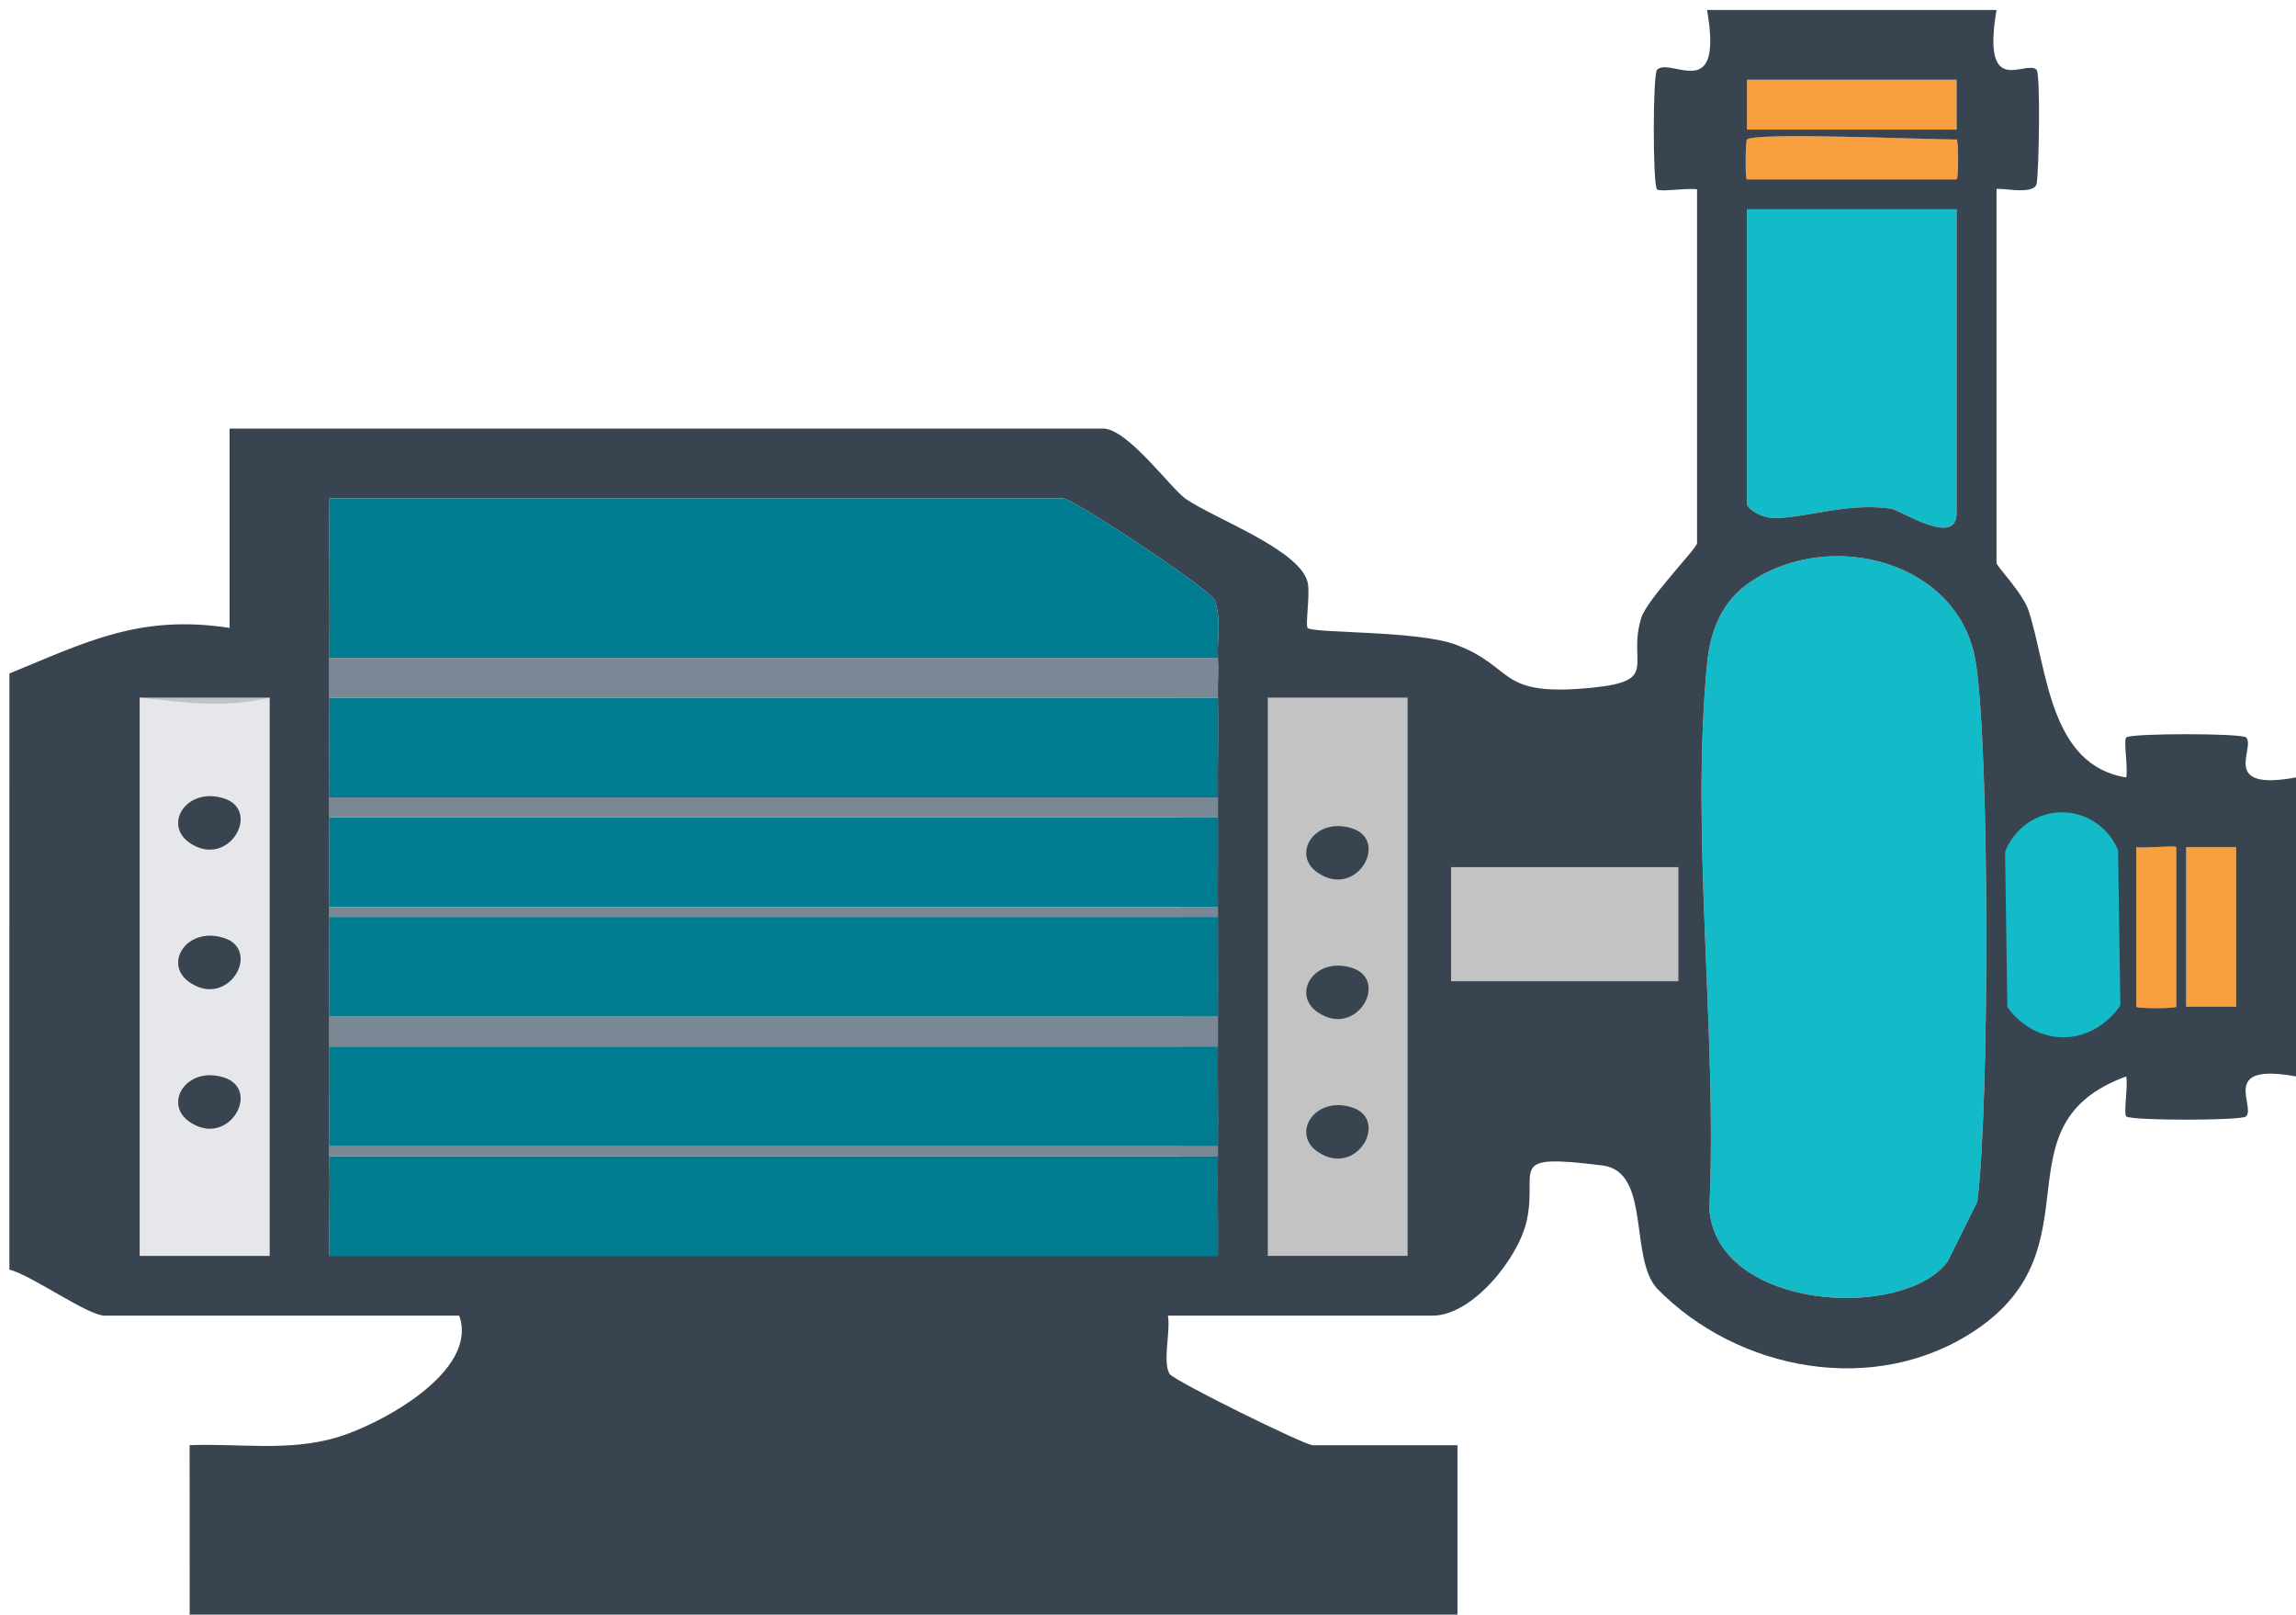
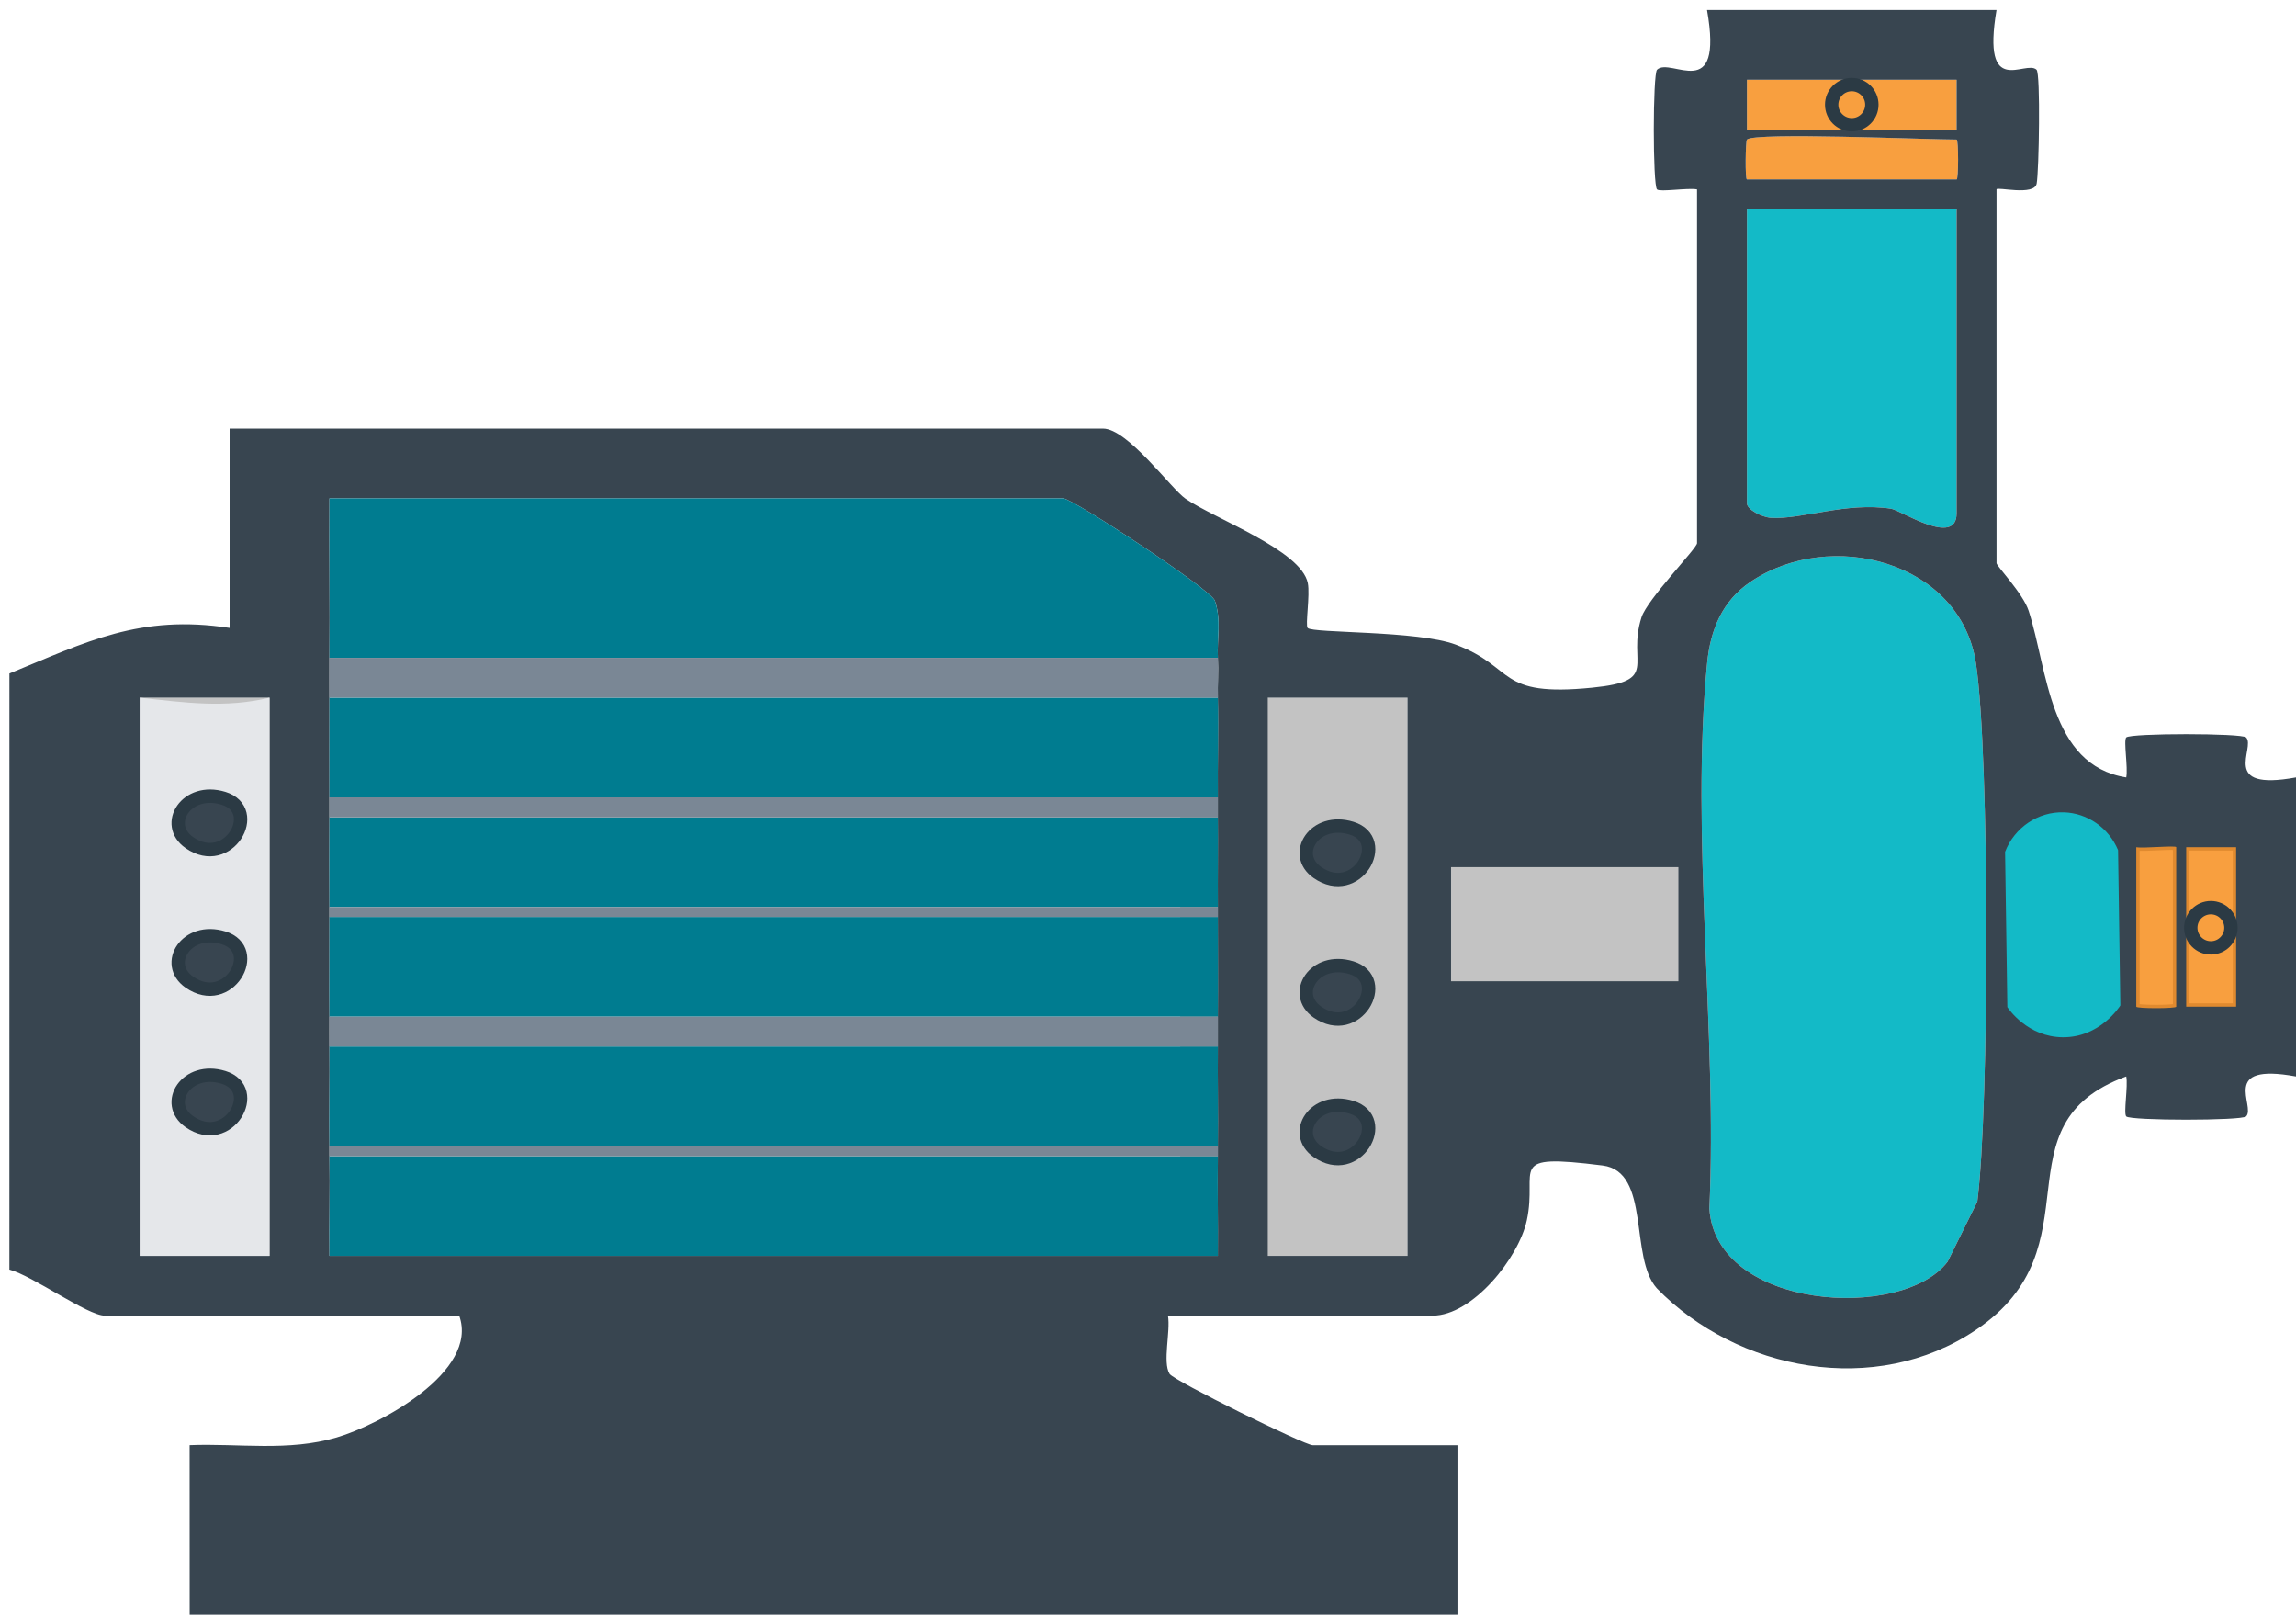
<svg xmlns="http://www.w3.org/2000/svg" id="Layer_1" data-name="Layer 1" viewBox="0 0 171.75 120.75">
  <defs>
    <style>
      .cls-1 {
        fill: #13bac7;
      }

      .cls-2 {
        fill: #007c90;
      }

      .cls-3 {
        fill: #c3c3c3;
      }

      .cls-4 {
        fill: #e5e7ea;
      }

      .cls-5 {
        fill: none;
      }

      .cls-6 {
        fill: #384550;
      }

      .cls-7 {
        fill: #f89f3f;
      }

      .cls-8 {
        fill: #7a8795;
      }

      .cls-9 {
        fill: none;
      }
+ 
+       /* Non-scaling stroke for lines/edges */
+       .ns {
+         vector-effect: non-scaling-stroke;
+       }
+ 
+       /* Detail preservation for tiny features */
+       .detail {
+         vector-effect: non-scaling-stroke;
+         stroke: #2b3a44;
+         stroke-width: 1;
+       }
    </style>
  </defs>
  <path class="cls-4" d="M105.29,52.176v41.741c-3.723-.559-6.729-.56-10.454,0v-41.741M98.543,65.245c2.922,2.041,5.455-2.418,2.558-3.31-2.771-.852-4.509,1.946-2.558,3.31ZM98.543,75.68c2.922,2.041,5.455-2.418,2.558-3.31-2.771-.852-4.509,1.946-2.558,3.31ZM98.543,86.115c2.922,2.041,5.455-2.418,2.558-3.31-2.771-.852-4.509,1.946-2.558,3.31Z" />
  <path class="cls-4" d="M124.332,64.847h-14.935c-1.625,0-1.625,7.454,0,7.454h14.935c1.625,0,1.625-7.454,0-7.454Z" />
-   <rect id="suction" class="cls-7" x="163.536" y="63.356" width="3.734" height="11.926" />
-   <path class="cls-7" d="M159.802,63.356v11.926c0,.149,2.987.149,2.987,0v-11.926c0-.149-2.452.099-2.987,0Z" />
+   <rect id="suction" class="cls-7 ns" x="163.536" y="63.356" width="3.734" height="11.926" stroke="#e08a2f" stroke-width="0.5" />
+   <path class="cls-7 ns" d="M159.802,63.356v11.926c0,.149,2.987,.149,2.987,0v-11.926c0-.149-2.452.099-2.987,0Z" stroke="#e08a2f" stroke-width="0.5" />
  <rect class="cls-3" x="88.283" y="52.176" width="17.007" height="41.741" />
  <rect class="cls-3" x="6.804" y="52.176" width="17.007" height="41.741" />
-   <path class="cls-6" d="M101.101,61.935c-2.771-.852-4.509,1.946-2.558,3.31,2.922,2.041,5.455-2.418,2.558-3.31Z" />
-   <path class="cls-6" d="M101.101,72.37c-2.771-.852-4.509,1.946-2.558,3.31,2.922,2.041,5.455-2.418,2.558-3.31Z" />
-   <path class="cls-6" d="M101.101,82.805c-2.771-.852-4.509,1.946-2.558,3.31,2.922,2.041,5.455-2.418,2.558-3.31Z" />
+   <path class="cls-6 detail" d="M101.101,61.935c-2.771-.852-4.509,1.946-2.558,3.31,2.922,2.041,5.455-2.418,2.558-3.31Z" />
+   <path class="cls-6 detail" d="M101.101,72.37c-2.771-.852-4.509,1.946-2.558,3.31,2.922,2.041,5.455-2.418,2.558-3.31Z" />
+   <path class="cls-6 detail" d="M101.101,82.805c-2.771-.852-4.509,1.946-2.558,3.31,2.922,2.041,5.455-2.418,2.558-3.31Z" />
  <path class="cls-1" d="M147.911,89.864c.905-7.002.929-33.397-.101-40.25-1.149-7.647-10.876-10.15-16.869-6.1-2.113,1.428-2.994,3.584-3.238,6.06-1.262,12.845.768,27.752.165,40.812.491,7.583,14.444,8.426,17.82,3.97" />
  <path class="cls-1" d="M130.679,15.653v21.988c0,.456,1.104,1.039,1.793,1.083,2.276.145,5.652-1.206,9.003-.677.702.111,4.886,2.888,4.886.339V15.653h-15.682Z" />
  <rect class="cls-7" x="130.679" y="5.963" width="15.682" height="3.727" />
  <path id="discharge" class="cls-7" d="M130.679,10.435c-.104.107-.149,2.981,0,2.981h15.682c.149,0,.149-2.981,0-2.981-2.211,0-15.137-.563-15.682,0Z" />
-   <path class="cls-6" d="M171.75,80.5c-5.763-1.058-2.996,2.212-3.729,2.988-.308.326-8.663.327-8.97,0-.214-.228.147-2.271,0-2.989-9.871,3.607-1.98,12.718-11.247,18.958-7.515,5.06-17.845,3.07-23.867-3.115-2.077-2.317-.436-8.729-4.055-9.183-7.353-.923-4.824.193-5.671,4.106-.603,2.786-4.042,7.123-7.054,7.123h-19.789c.204,1.197-.419,3.474.122,4.356.312.509,10.108,5.334,10.706,5.334h10.828v12.671H14.188l-.004-12.675c3.694-.146,7.349.495,10.998-.575,3.201-.939,10.668-4.914,9.168-9.111H7.841c-1.281,0-5.411-2.99-7.139-3.446l.002-44.576c5.763-2.36,9.759-4.44,16.471-3.409v-14.907h65.34c1.831,0,5.087,4.494,6.156,5.237,2.193,1.522,8.668,3.852,9.159,6.321.177.89-.2,3.156-.011,3.354.386.405,8.243.183,11.072,1.245,4.548,1.708,2.998,3.945,10.223,3.219,5.117-.514,2.562-1.776,3.676-5.261.432-1.352,4.155-5.169,4.155-5.543V14.162c-.698-.129-2.774.213-2.993.004-.324-.309-.321-8.642.002-8.953,1.024-.986,4.995,2.665,3.738-4.468h21.655c-1.13,6.704,2.165,3.687,2.994,4.468.31.292.181,7.597.009,8.518-.177.946-3.002.213-3.002.431v27.951c0,.215,1.976,2.253,2.403,3.564,1.415,4.346,1.519,11.546,7.3,12.461.145-.717-.214-2.762,0-2.988.308-.326,8.662-.325,8.97,0,.734.776-2.034,4.046,3.729,2.988v22.361h0ZM130.679,9.69h15.682v-3.727h-15.682v3.727ZM130.679,13.417h15.682c.149,0,.149-2.981,0-2.981-2.211,0-15.137-.563-15.682,0-.104.107-.149,2.981,0,2.981ZM130.679,37.641c0,.456,1.104,1.039,1.793,1.083,2.276.145,5.652-1.206,9.003-.677.702.111,4.886,2.888,4.886.339V15.653h-15.682v21.988ZM24.642,52.176c-.014,2.479.007,4.975,0,7.454,0,.497.003.994,0,1.491-.012,2.231-.009,4.477,0,6.708,0,.248,0,.497,0,.745.011,2.479-.02,4.975,0,7.454.006.745-.008,1.491,0,2.236.026,2.478-.034,4.976,0,7.454.003.248-.004.497,0,.745.043,2.477-.03,4.977,0,7.454h66.46c.03-2.477-.043-4.977,0-7.454.004-.248-.003-.497,0-.745.034-2.478-.026-4.975,0-7.454.008-.745-.006-1.491,0-2.236.02-2.478.002-4.975,0-7.454,0-.248.002-.497,0-.745-.015-2.231.021-4.477,0-6.708-.005-.497.006-.994,0-1.491-.029-2.477.063-4.978,0-7.454-.025-.991.049-1.992,0-2.981-.073-1.458.273-2.839-.229-4.282-.286-.823-10.636-7.644-11.346-7.644H24.642c-.026,3.965.035,7.961,0,11.926-.009.994.006,1.988,0,2.981ZM147.911,89.864c.905-7.002.929-33.397-.101-40.25-1.149-7.647-10.876-10.15-16.869-6.1-2.113,1.428-2.994,3.584-3.238,6.06-1.262,12.845.768,27.752.165,40.812.491,7.583,14.444,8.426,17.82,3.97M100.045,52.176h-5.21v41.741h10.454v-41.741h-5.245,0ZM20.162,93.917v-41.741h-9.708v41.741M163.536,75.282h3.734v-11.926h-3.734v11.926ZM159.802,75.282c0,.149,2.987.149,2.987,0v-11.926c0-.149-2.452.099-2.987,0v11.926Z" />
+   <path class="cls-6" d="M171.75,80.5c-5.763-1.058-2.996,2.212-3.729,2.988-.308.326-8.663.327-8.97,0-.214-.228.147-2.271,0-2.989-9.871,3.607-1.98,12.718-11.247,18.958-7.515,5.06-17.845,3.07-23.867-3.115-2.077-2.317-.436-8.729-4.055-9.183-7.353-.923-4.824.193-5.671,4.106-.603,2.786-4.042,7.123-7.054,7.123h-19.789c.204,1.197-.419,3.474.122,4.356.312.509,10.108,5.334,10.706,5.334h10.828v12.671H14.188l-.004-12.675c3.694-.146,7.349.495,10.998-.575,3.201-.939,10.668-4.914,9.168-9.111H7.841c-1.281,0-5.411-2.99-7.139-3.446l.002-44.576c5.763-2.36,9.759-4.44,16.471-3.409v-14.907h65.34c1.831,0,5.087,4.494,6.156,5.237,2.193,1.522,8.668,3.852,9.159,6.321.177.89-.2,3.156-.011,3.354.386.405,8.243.183,11.072,1.245,4.548,1.708,2.998,3.945,10.223,3.219,5.117-.514,2.562-1.776,3.676-5.261.432-1.352,4.155-5.169,4.155-5.543V14.162c-.698-.129-2.774.213-2.993.004-.324-.309-.321-8.642.002-8.953,1.024-.986,4.995,2.665,3.738-4.468h21.655c-1.13,6.704,2.165,3.687,2.994,4.468.31.292.181,7.597.009,8.518-.177.946-3.002.213-3.002.431v27.951c0,.215,1.976,2.253,2.403,3.564,1.415,4.346,1.519,11.546,7.3,12.461.145-.717-.214-2.762,0-2.988.308-.326,8.662-.325,8.97,0,.734.776-2.034,4.046,3.729,2.988v22.361h0ZM130.679,9.69h15.682v-3.727h-15.682v3.727ZM130.679,13.417h15.682c.149,0,.149-2.981,0-2.981-2.211,0-15.137-.563-15.682,0-.104.107-.149,2.981,0,2.981ZM130.679,37.641c0,.456,1.104,1.039,1.793,1.083,2.276.145,5.652-1.206,9.003-.677.702.111,4.886,2.888,4.886.339V15.653h-15.682v21.988ZM24.642,52.176c-.014,2.479.007,4.975,0,7.454,0,.497.003.994,0,1.491-.012,2.231-.009,4.477,0,6.708,0,.248,0,.497,0,.745.011,2.479-.02,4.975,0,7.454.006.745-.008,1.491,0,2.236.026,2.478-.034,4.976,0,7.454.003.248-.004.497,0,.745.043,2.477-.03,4.977,0,7.454h66.46c.03-2.477-.043-4.977,0-7.454.004-.248-.003-.497,0-.745.034-2.478-.026-4.975,0-7.454.008-.745-.006-1.491,0-2.236.02-2.478.002-4.975,0-7.454,0-.248.002-.497,0-.745-.015-2.231.021-4.477,0-6.708-.005-.497.006-.994,0-1.491-.029-2.477.063-4.978,0-7.454-.025-.991.049-1.992,0-2.981-.073-1.458.273-2.839-.229-4.282-.286-.823-10.636-7.644-11.346-7.644H24.642c-.026,3.965.035,7.961,0,11.926-.009.994.006,1.988,0,2.981ZM147.911,89.864c.905-7.002.929-33.397-.101-40.25-1.149-7.647-10.876-10.15-16.869-6.1-2.113,1.428-2.994,3.584-3.238,6.06-1.262,12.845.768,27.752.165,40.812.491,7.583,14.444,8.426,17.82,3.97M100.045,52.176h-5.21v41.741h10.454v-41.741h-5.245,0ZM20.162,93.917v-41.741h-9.708v41.741M163.536,75.282h3.734v-11.926h-3.734v11.926ZM159.802,75.282c0,.149,2.987,.149,2.987,0v-11.926c0-.149-2.452.099-2.987,0v11.926Z" />
  <path class="cls-2" d="M91.102,49.194c-.073-1.458.273-2.839-.229-4.282-.286-.823-10.636-7.644-11.346-7.644H24.642c-.026,3.965.035,7.961,0,11.926,0,0,66.46,0,66.46,0Z" />
  <path class="cls-2" d="M24.642,52.176c-.014,2.479.007,4.975,0,7.454h66.46c-.029-2.477.063-4.978,0-7.454H24.642Z" />
  <path class="cls-2" d="M24.642,68.574c.011,2.479-.02,4.975,0,7.454h66.46c.02-2.478.002-4.975,0-7.454H24.642Z" />
  <path class="cls-2" d="M24.642,78.264c.026,2.478-.034,4.976,0,7.454h66.46c.034-2.478-.026-4.975,0-7.454H24.642Z" />
  <path class="cls-2" d="M24.642,86.463c.043,2.477-.03,4.977,0,7.454h66.46c.03-2.477-.043-4.977,0-7.454H24.642Z" />
  <path class="cls-2" d="M24.642,61.12c-.012,2.231-.009,4.477,0,6.708h66.46c-.015-2.231.021-4.477,0-6.708,0,0-66.46,0-66.46,0Z" />
  <path class="cls-4" d="M10.454,93.917v-41.741c3.359.36,6.369.802,9.708,0v41.741M14.161,63.008c2.922,2.041,5.455-2.418,2.558-3.31-2.771-.852-4.509,1.946-2.558,3.31ZM14.161,73.444c2.922,2.041,5.455-2.418,2.558-3.31-2.771-.852-4.509,1.946-2.558,3.31ZM14.161,83.879c2.922,2.041,5.455-2.418,2.558-3.31-2.771-.852-4.509,1.946-2.558,3.31Z" />
  <path class="cls-8" d="M24.642,49.194c-.009.994.006,1.988,0,2.981h66.46c-.025-.991.049-1.992,0-2.981H24.642Z" />
  <path class="cls-8" d="M24.642,76.028c.006.745-.008,1.491,0,2.236h66.46c.008-.745-.006-1.491,0-2.236H24.642Z" />
  <path class="cls-8" d="M24.642,59.63c0,.497.003.994,0,1.491h66.46c-.005-.497.006-.994,0-1.491H24.642Z" />
  <path class="cls-8" d="M24.642,67.829c0,.248,0,.497,0,.745h66.46c0-.248.002-.497,0-.745H24.642Z" />
  <path class="cls-8" d="M24.642,85.718c.003.248-.004.497,0,.745h66.46c.004-.248-.003-.497,0-.745H24.642Z" />
-   <path class="cls-6" d="M16.719,59.699c-2.771-.852-4.509,1.946-2.558,3.31,2.922,2.041,5.455-2.418,2.558-3.31Z" />
-   <path class="cls-6" d="M16.719,70.134c-2.771-.852-4.509,1.946-2.558,3.31,2.922,2.041,5.455-2.418,2.558-3.31Z" />
-   <path class="cls-6" d="M16.719,80.569c-2.771-.852-4.509,1.946-2.558,3.31,2.922,2.041,5.455-2.418,2.558-3.31Z" />
-   <polyline class="cls-6" points="150.158 75.314 154.469 81.061 158.61 75.191" />
+   <path class="cls-6 detail" d="M16.719,59.699c-2.771-.852-4.509,1.946-2.558,3.31,2.922,2.041,5.455-2.418,2.558-3.31Z" />
+   <path class="cls-6 detail" d="M16.719,70.134c-2.771-.852-4.509,1.946-2.558,3.31,2.922,2.041,5.455-2.418,2.558-3.31Z" />
+   <path class="cls-6 detail" d="M16.719,80.569c-2.771-.852-4.509,1.946-2.558,3.310,2.922,2.041,5.455-2.418,2.558-3.31Z" />
+   <polyline class="cls-6 ns" points="150.158 75.314 154.469 81.061 158.61 75.191" fill="none" stroke="#384550" stroke-width="1.5" />
  <path class="cls-1" d="M149.988,63.698c.057,3.872.114,7.744.17,11.616.115.173,1.536,2.234,4.141,2.257,2.754.025,4.231-2.252,4.311-2.381-.057-3.872-.114-7.744-.17-11.616-.698-1.662-2.289-2.771-4.055-2.827-1.913-.061-3.687,1.124-4.396,2.951h-.001Z" />
  <rect class="cls-3" x="108.544" y="64.847" width="17.007" height="8.534" />
-   <circle id="cp2" class="cls-5" cx="138.52" cy="7.826" r="1.503" />
-   <circle id="cp1" class="cls-5" cx="165.381" cy="69.381" r="1.503" />
+   <circle id="cp2" class="cls-5 detail" cx="138.52" cy="7.826" r="1.503" stroke="#999" stroke-width="1" />
+   <circle id="cp1" class="cls-5 detail" cx="165.381" cy="69.381" r="1.503" stroke="#999" stroke-width="1" />
</svg>
